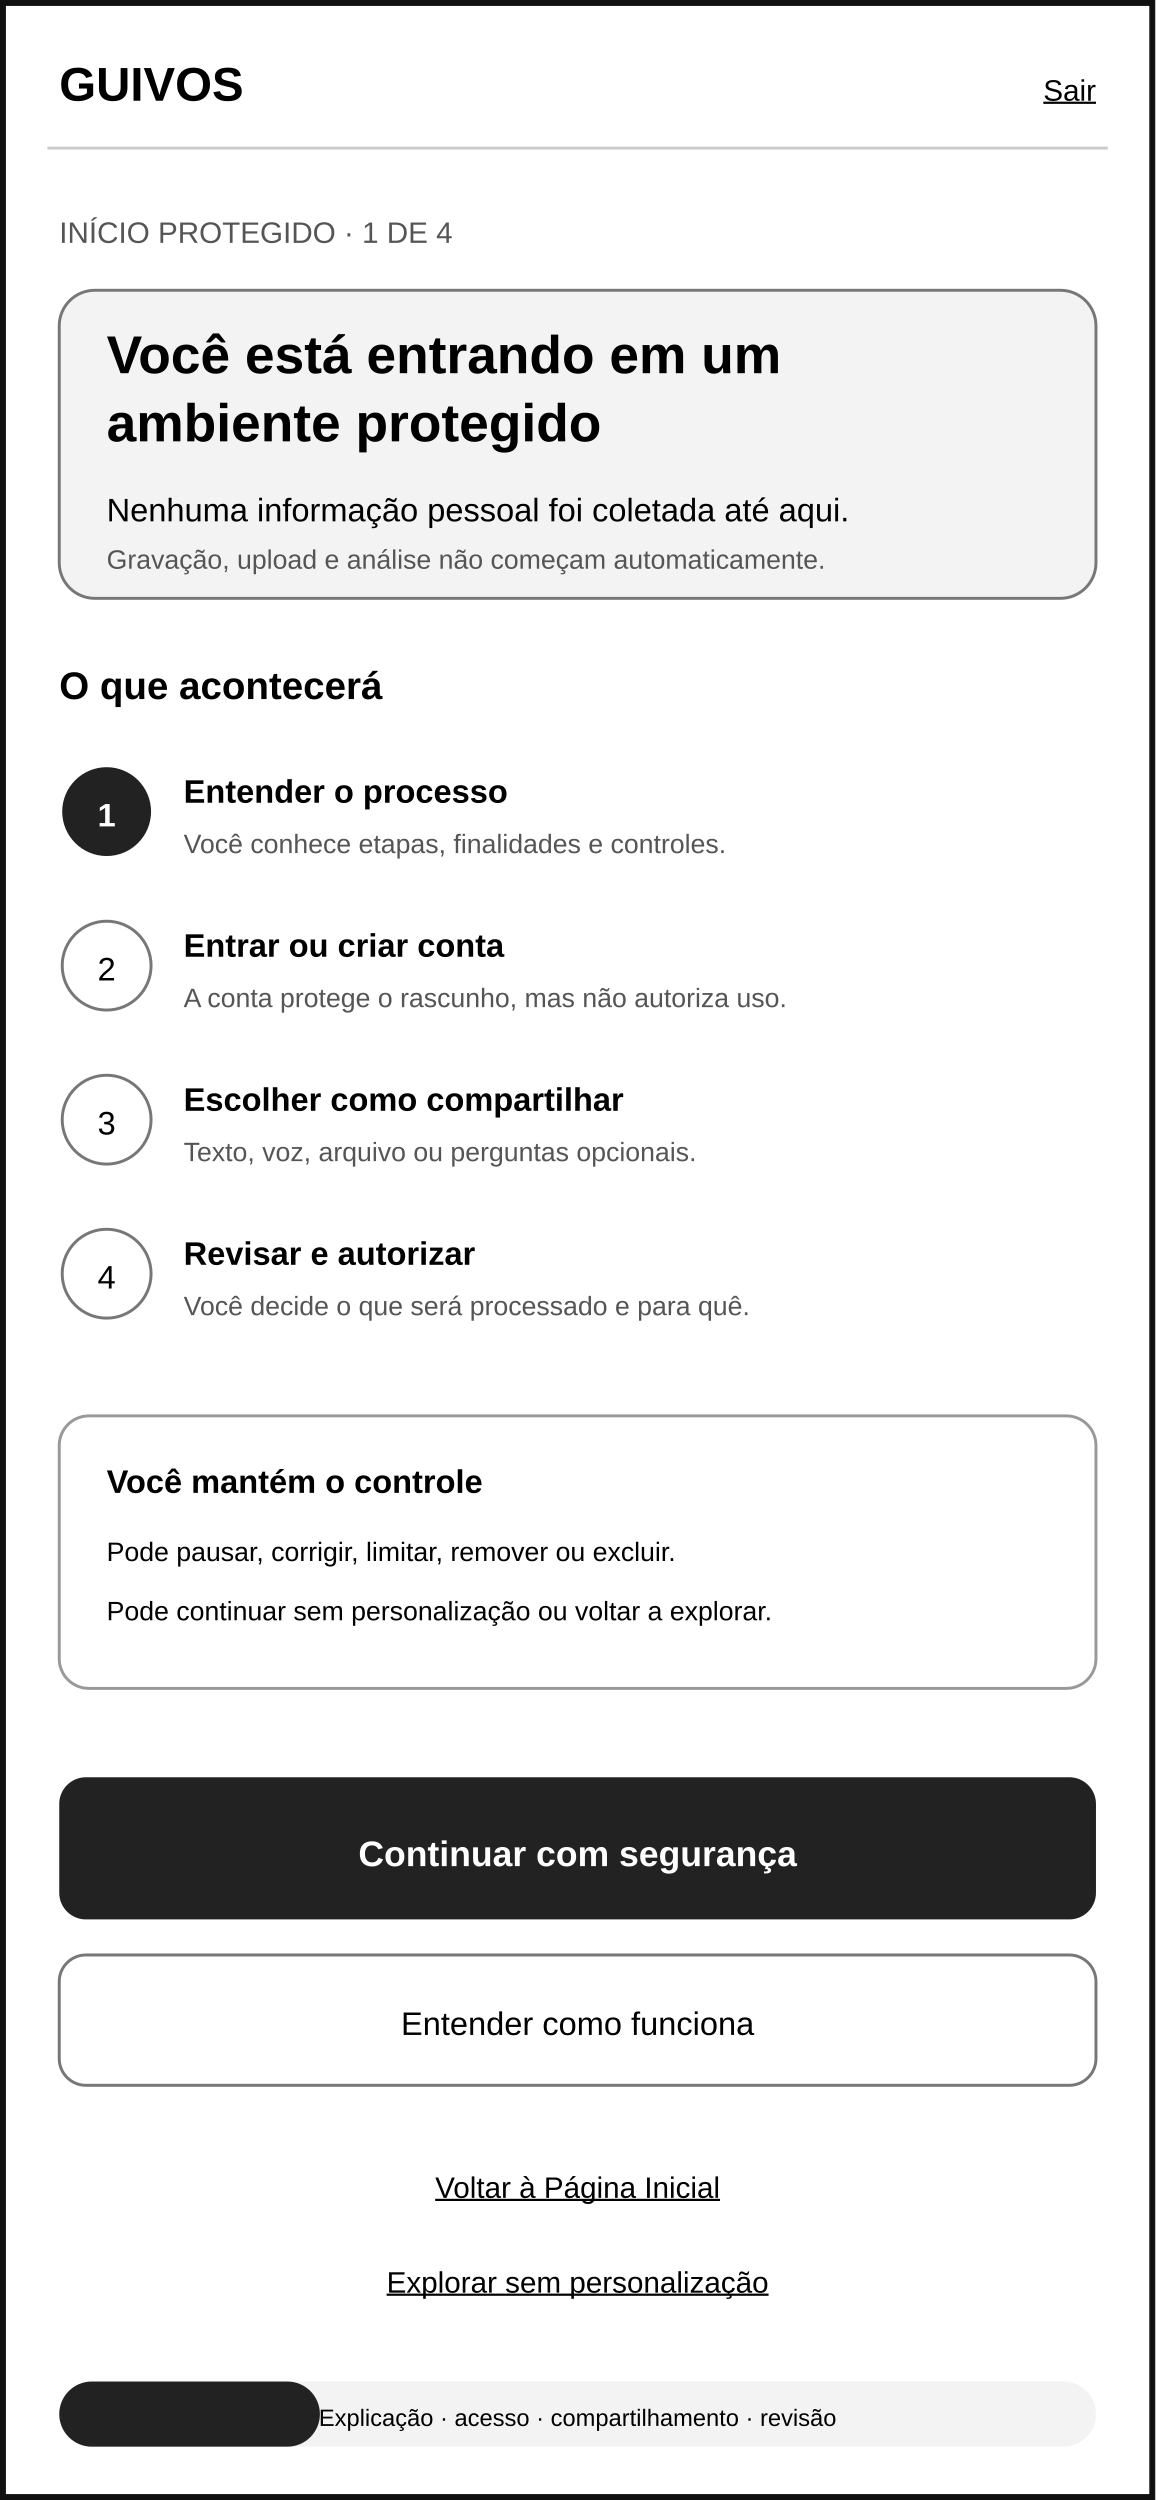
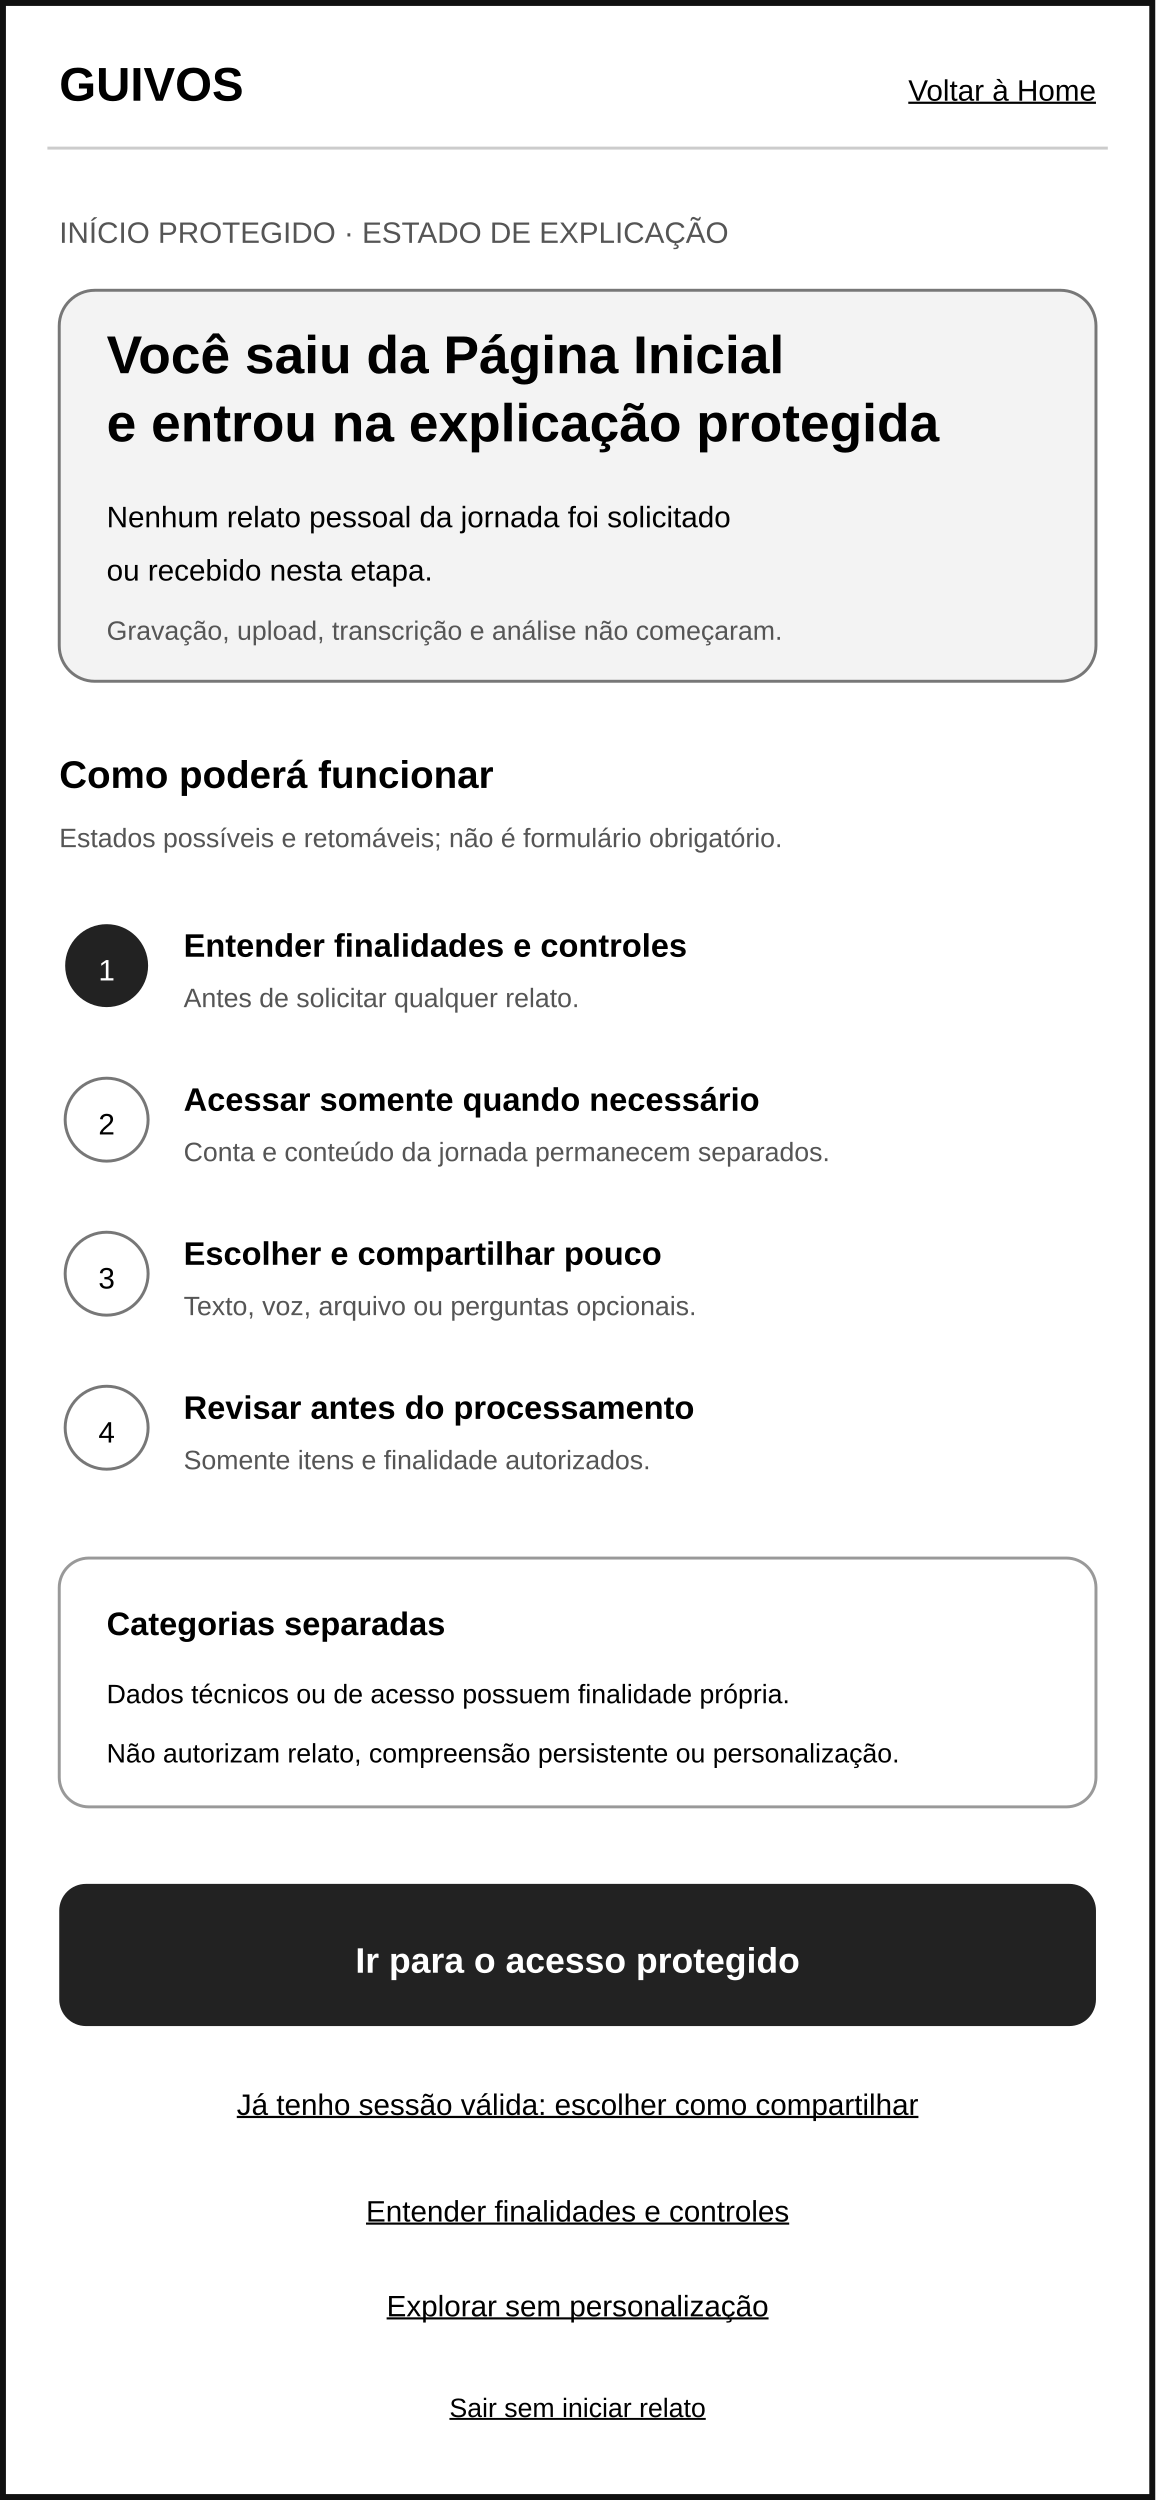
<svg xmlns="http://www.w3.org/2000/svg" width="390" height="844" viewBox="0 0 390 844" role="img" aria-labelledby="title desc">
  <rect width="390" height="844" fill="#ffffff" />
  <rect x="1" y="1" width="388" height="842" fill="none" stroke="#111111" stroke-width="2" />
  <text x="20" y="34" font-family="Arial, sans-serif" font-size="16" font-weight="700">GUIVOS</text>
-   <text x="370" y="34" text-anchor="end" font-family="Arial, sans-serif" font-size="10" text-decoration="underline">Sair</text>
+   <text x="370" y="34" text-anchor="end" font-family="Arial, sans-serif" font-size="10" text-decoration="underline">Voltar à Home</text>
  <line x1="16" y1="50" x2="374" y2="50" stroke="#cccccc" />
-   <text x="20" y="82" font-family="Arial, sans-serif" font-size="10" fill="#555555">INÍCIO PROTEGIDO · 1 DE 4</text>
-   <rect x="20" y="98" width="350" height="104" rx="12" fill="#f3f3f3" stroke="#777777" />
-   <text x="36" y="126" font-family="Arial, sans-serif" font-size="18" font-weight="700">Você está entrando em um</text>
-   <text x="36" y="149" font-family="Arial, sans-serif" font-size="18" font-weight="700">ambiente protegido</text>
-   <text x="36" y="176" font-family="Arial, sans-serif" font-size="11">Nenhuma informação pessoal foi coletada até aqui.</text>
-   <text x="36" y="192" font-family="Arial, sans-serif" font-size="9" fill="#555555">Gravação, upload e análise não começam automaticamente.</text>
-   <text x="20" y="236" font-family="Arial, sans-serif" font-size="13" font-weight="700">O que acontecerá</text>
+   <text x="20" y="82" font-family="Arial, sans-serif" font-size="10" fill="#555555">INÍCIO PROTEGIDO · ESTADO DE EXPLICAÇÃO</text>
+   <rect x="20" y="98" width="350" height="132" rx="12" fill="#f3f3f3" stroke="#777777" />
+   <text x="36" y="126" font-family="Arial, sans-serif" font-size="18" font-weight="700">Você saiu da Página Inicial</text>
+   <text x="36" y="149" font-family="Arial, sans-serif" font-size="18" font-weight="700">e entrou na explicação protegida</text>
+   <text x="36" y="178" font-family="Arial, sans-serif" font-size="10">Nenhum relato pessoal da jornada foi solicitado</text>
+   <text x="36" y="196" font-family="Arial, sans-serif" font-size="10">ou recebido nesta etapa.</text>
+   <text x="36" y="216" font-family="Arial, sans-serif" font-size="9" fill="#555555">Gravação, upload, transcrição e análise não começaram.</text>
+   <text x="20" y="266" font-family="Arial, sans-serif" font-size="13" font-weight="700">Como poderá funcionar</text>
+   <text x="20" y="286" font-family="Arial, sans-serif" font-size="9" fill="#555555">Estados possíveis e retomáveis; não é formulário obrigatório.</text>
  <g font-family="Arial, sans-serif">
-     <circle cx="36" cy="274" r="15" fill="#222222" />
-     <text x="36" y="279" text-anchor="middle" font-size="11" fill="#ffffff" font-weight="700">1</text>
-     <text x="62" y="271" font-size="11" font-weight="700">Entender o processo</text>
-     <text x="62" y="288" font-size="9" fill="#555555">Você conhece etapas, finalidades e controles.</text>
-     <circle cx="36" cy="326" r="15" fill="#ffffff" stroke="#777777" />
-     <text x="36" y="331" text-anchor="middle" font-size="11">2</text>
-     <text x="62" y="323" font-size="11" font-weight="700">Entrar ou criar conta</text>
-     <text x="62" y="340" font-size="9" fill="#555555">A conta protege o rascunho, mas não autoriza uso.</text>
-     <circle cx="36" cy="378" r="15" fill="#ffffff" stroke="#777777" />
-     <text x="36" y="383" text-anchor="middle" font-size="11">3</text>
-     <text x="62" y="375" font-size="11" font-weight="700">Escolher como compartilhar</text>
-     <text x="62" y="392" font-size="9" fill="#555555">Texto, voz, arquivo ou perguntas opcionais.</text>
-     <circle cx="36" cy="430" r="15" fill="#ffffff" stroke="#777777" />
-     <text x="36" y="435" text-anchor="middle" font-size="11">4</text>
-     <text x="62" y="427" font-size="11" font-weight="700">Revisar e autorizar</text>
-     <text x="62" y="444" font-size="9" fill="#555555">Você decide o que será processado e para quê.</text>
+     <circle cx="36" cy="326" r="14" fill="#222222" />
+     <text x="36" y="331" text-anchor="middle" font-size="10" fill="#ffffff">1</text>
+     <text x="62" y="323" font-size="11" font-weight="700">Entender finalidades e controles</text>
+     <text x="62" y="340" font-size="9" fill="#555555">Antes de solicitar qualquer relato.</text>
+     <circle cx="36" cy="378" r="14" fill="#ffffff" stroke="#777777" />
+     <text x="36" y="383" text-anchor="middle" font-size="10">2</text>
+     <text x="62" y="375" font-size="11" font-weight="700">Acessar somente quando necessário</text>
+     <text x="62" y="392" font-size="9" fill="#555555">Conta e conteúdo da jornada permanecem separados.</text>
+     <circle cx="36" cy="430" r="14" fill="#ffffff" stroke="#777777" />
+     <text x="36" y="435" text-anchor="middle" font-size="10">3</text>
+     <text x="62" y="427" font-size="11" font-weight="700">Escolher e compartilhar pouco</text>
+     <text x="62" y="444" font-size="9" fill="#555555">Texto, voz, arquivo ou perguntas opcionais.</text>
+     <circle cx="36" cy="482" r="14" fill="#ffffff" stroke="#777777" />
+     <text x="36" y="487" text-anchor="middle" font-size="10">4</text>
+     <text x="62" y="479" font-size="11" font-weight="700">Revisar antes do processamento</text>
+     <text x="62" y="496" font-size="9" fill="#555555">Somente itens e finalidade autorizados.</text>
  </g>
-   <rect x="20" y="478" width="350" height="92" rx="10" fill="#ffffff" stroke="#999999" />
-   <text x="36" y="504" font-family="Arial, sans-serif" font-size="11" font-weight="700">Você mantém o controle</text>
-   <text x="36" y="527" font-family="Arial, sans-serif" font-size="9">Pode pausar, corrigir, limitar, remover ou excluir.</text>
-   <text x="36" y="547" font-family="Arial, sans-serif" font-size="9">Pode continuar sem personalização ou voltar a explorar.</text>
-   <rect x="20" y="600" width="350" height="48" rx="9" fill="#222222" />
-   <text x="195" y="630" text-anchor="middle" font-family="Arial, sans-serif" font-size="12" fill="#ffffff" font-weight="700">Continuar com segurança</text>
-   <rect x="20" y="660" width="350" height="44" rx="9" fill="#ffffff" stroke="#777777" />
-   <text x="195" y="687" text-anchor="middle" font-family="Arial, sans-serif" font-size="11">Entender como funciona</text>
-   <text x="195" y="742" text-anchor="middle" font-family="Arial, sans-serif" font-size="10" text-decoration="underline">Voltar à Página Inicial</text>
-   <text x="195" y="774" text-anchor="middle" font-family="Arial, sans-serif" font-size="10" text-decoration="underline">Explorar sem personalização</text>
-   <rect x="20" y="804" width="350" height="22" rx="11" fill="#f3f3f3" />
-   <rect x="20" y="804" width="88" height="22" rx="11" fill="#222222" />
-   <text x="195" y="819" text-anchor="middle" font-family="Arial, sans-serif" font-size="8">Explicação · acesso · compartilhamento · revisão</text>
+   <rect x="20" y="526" width="350" height="84" rx="10" fill="#ffffff" stroke="#999999" />
+   <text x="36" y="552" font-family="Arial, sans-serif" font-size="11" font-weight="700">Categorias separadas</text>
+   <text x="36" y="575" font-family="Arial, sans-serif" font-size="9">Dados técnicos ou de acesso possuem finalidade própria.</text>
+   <text x="36" y="595" font-family="Arial, sans-serif" font-size="9">Não autorizam relato, compreensão persistente ou personalização.</text>
+   <rect x="20" y="636" width="350" height="48" rx="9" fill="#222222" />
+   <text x="195" y="666" text-anchor="middle" font-family="Arial, sans-serif" font-size="12" fill="#ffffff" font-weight="700">Ir para o acesso protegido</text>
+   <text x="195" y="714" text-anchor="middle" font-family="Arial, sans-serif" font-size="10" text-decoration="underline">Já tenho sessão válida: escolher como compartilhar</text>
+   <text x="195" y="750" text-anchor="middle" font-family="Arial, sans-serif" font-size="10" text-decoration="underline">Entender finalidades e controles</text>
+   <text x="195" y="782" text-anchor="middle" font-family="Arial, sans-serif" font-size="10" text-decoration="underline">Explorar sem personalização</text>
+   <text x="195" y="816" text-anchor="middle" font-family="Arial, sans-serif" font-size="9" text-decoration="underline">Sair sem iniciar relato</text>
</svg>
